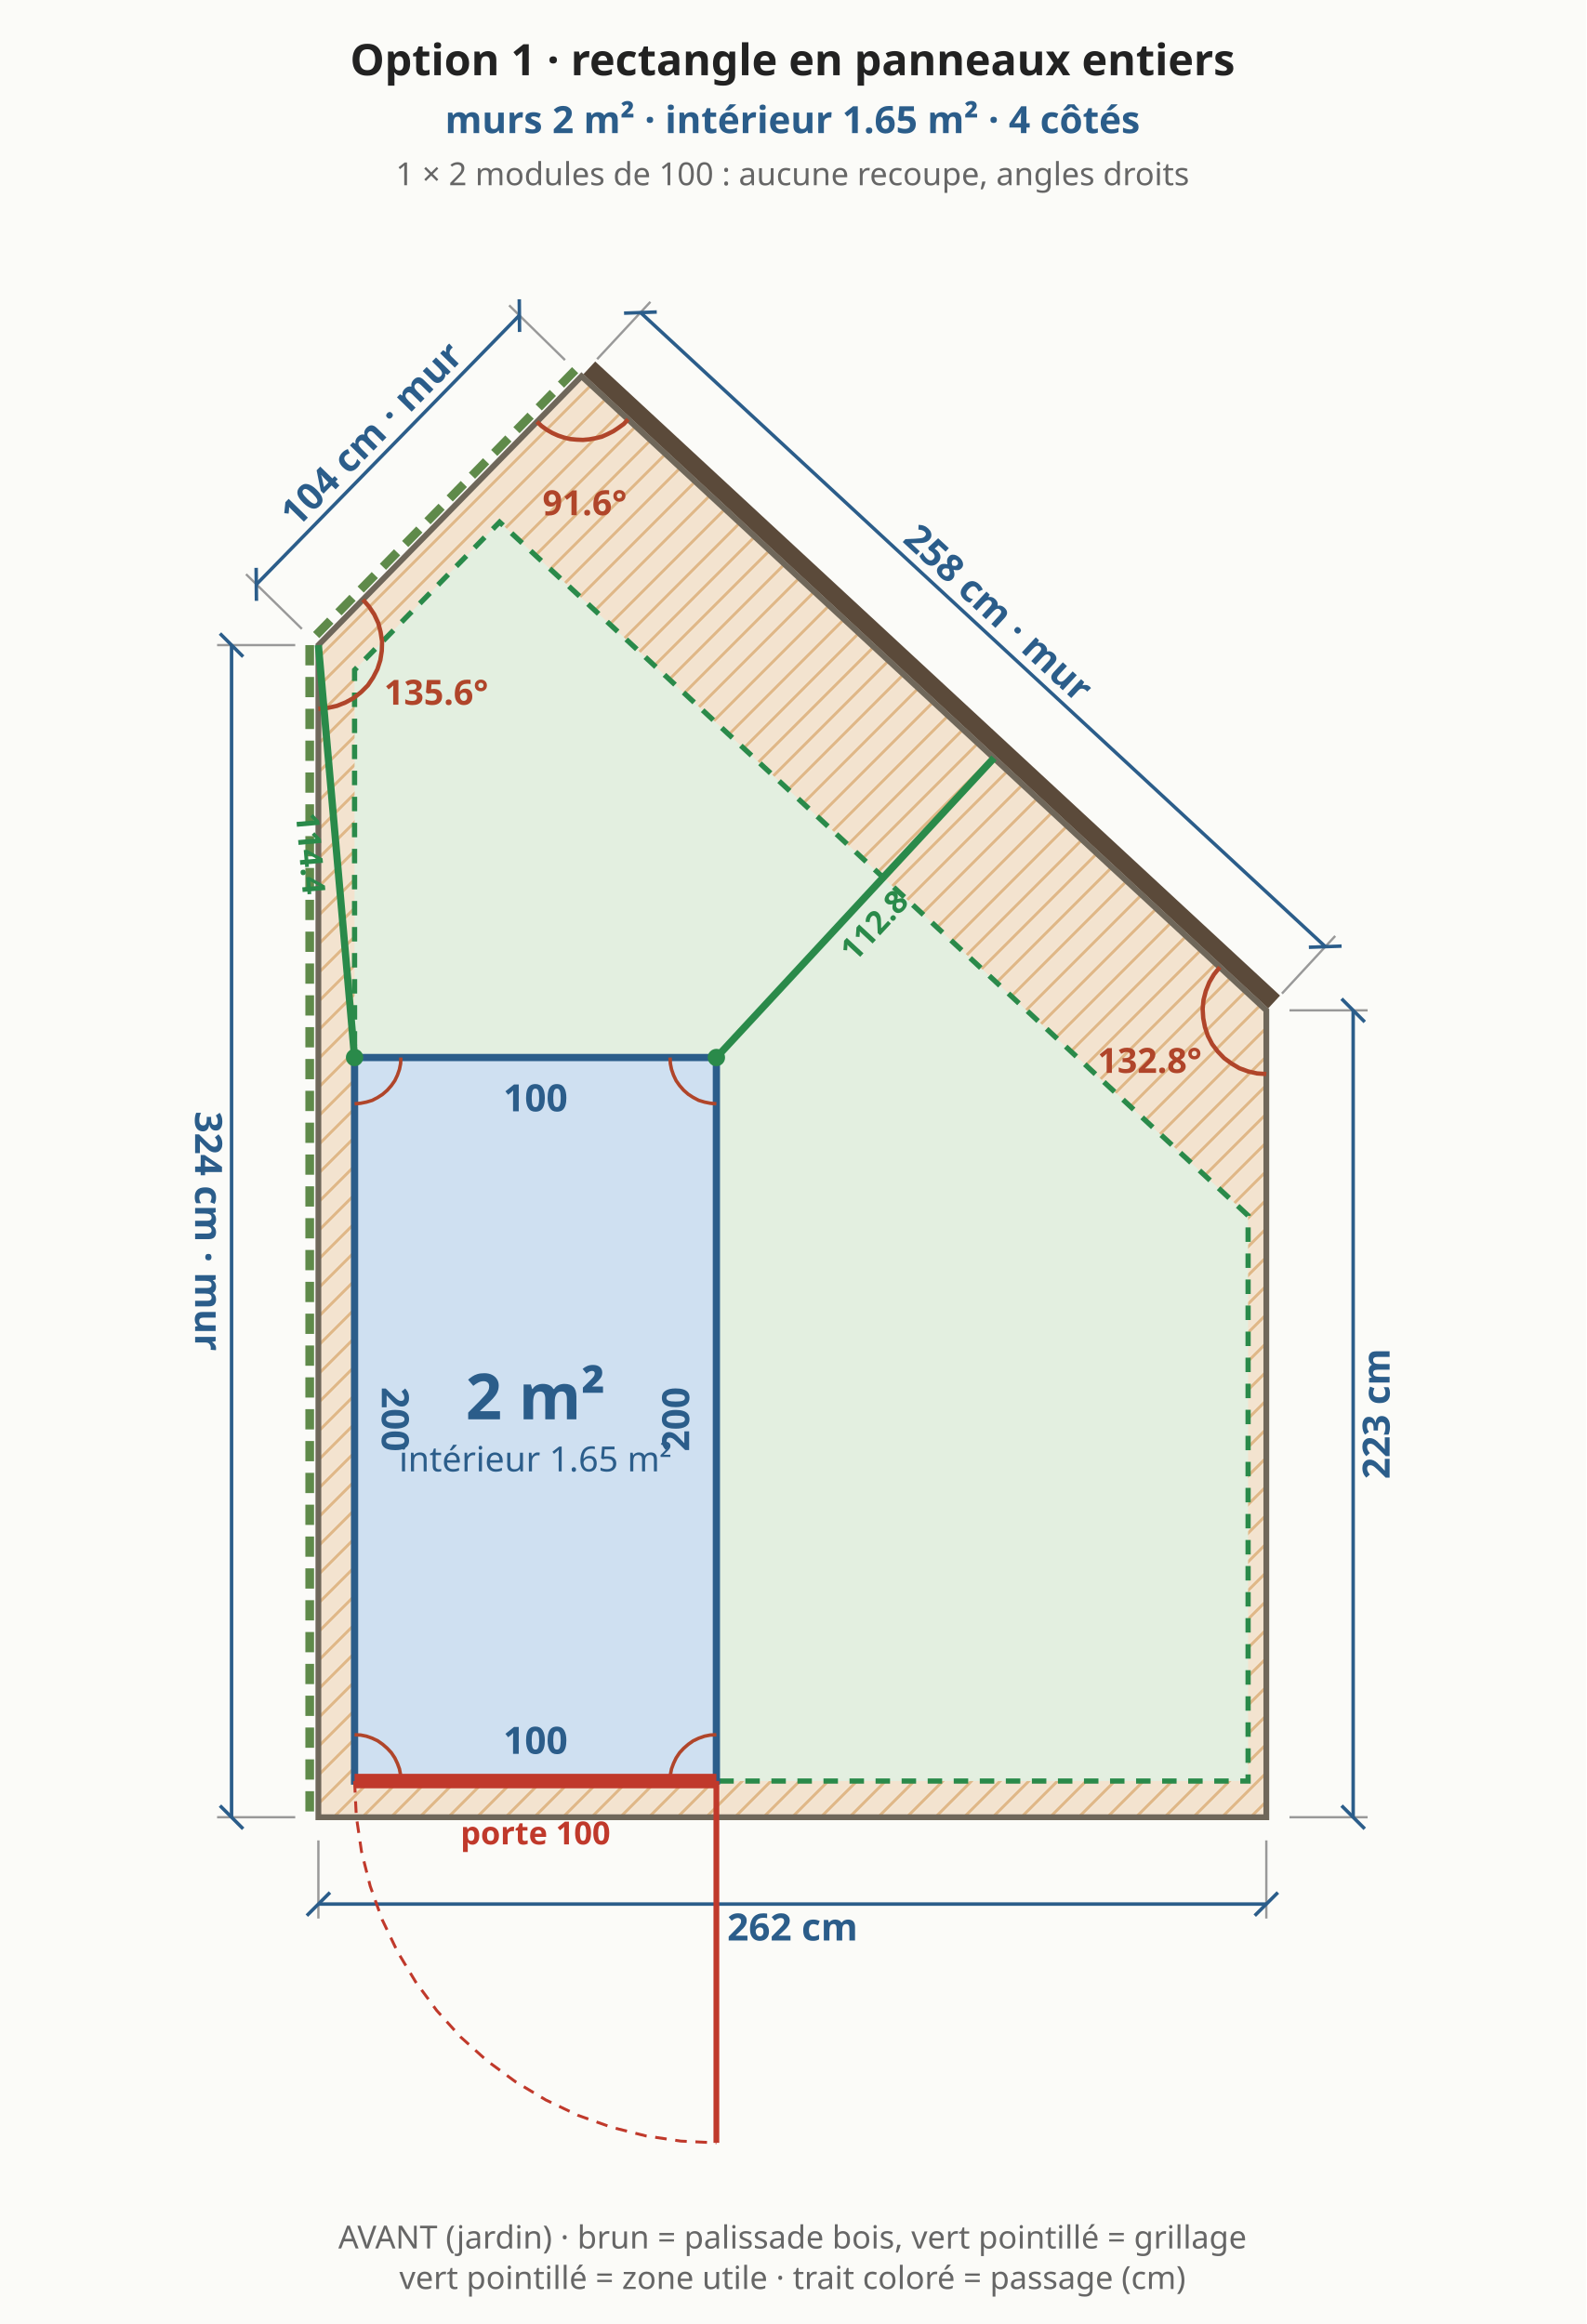
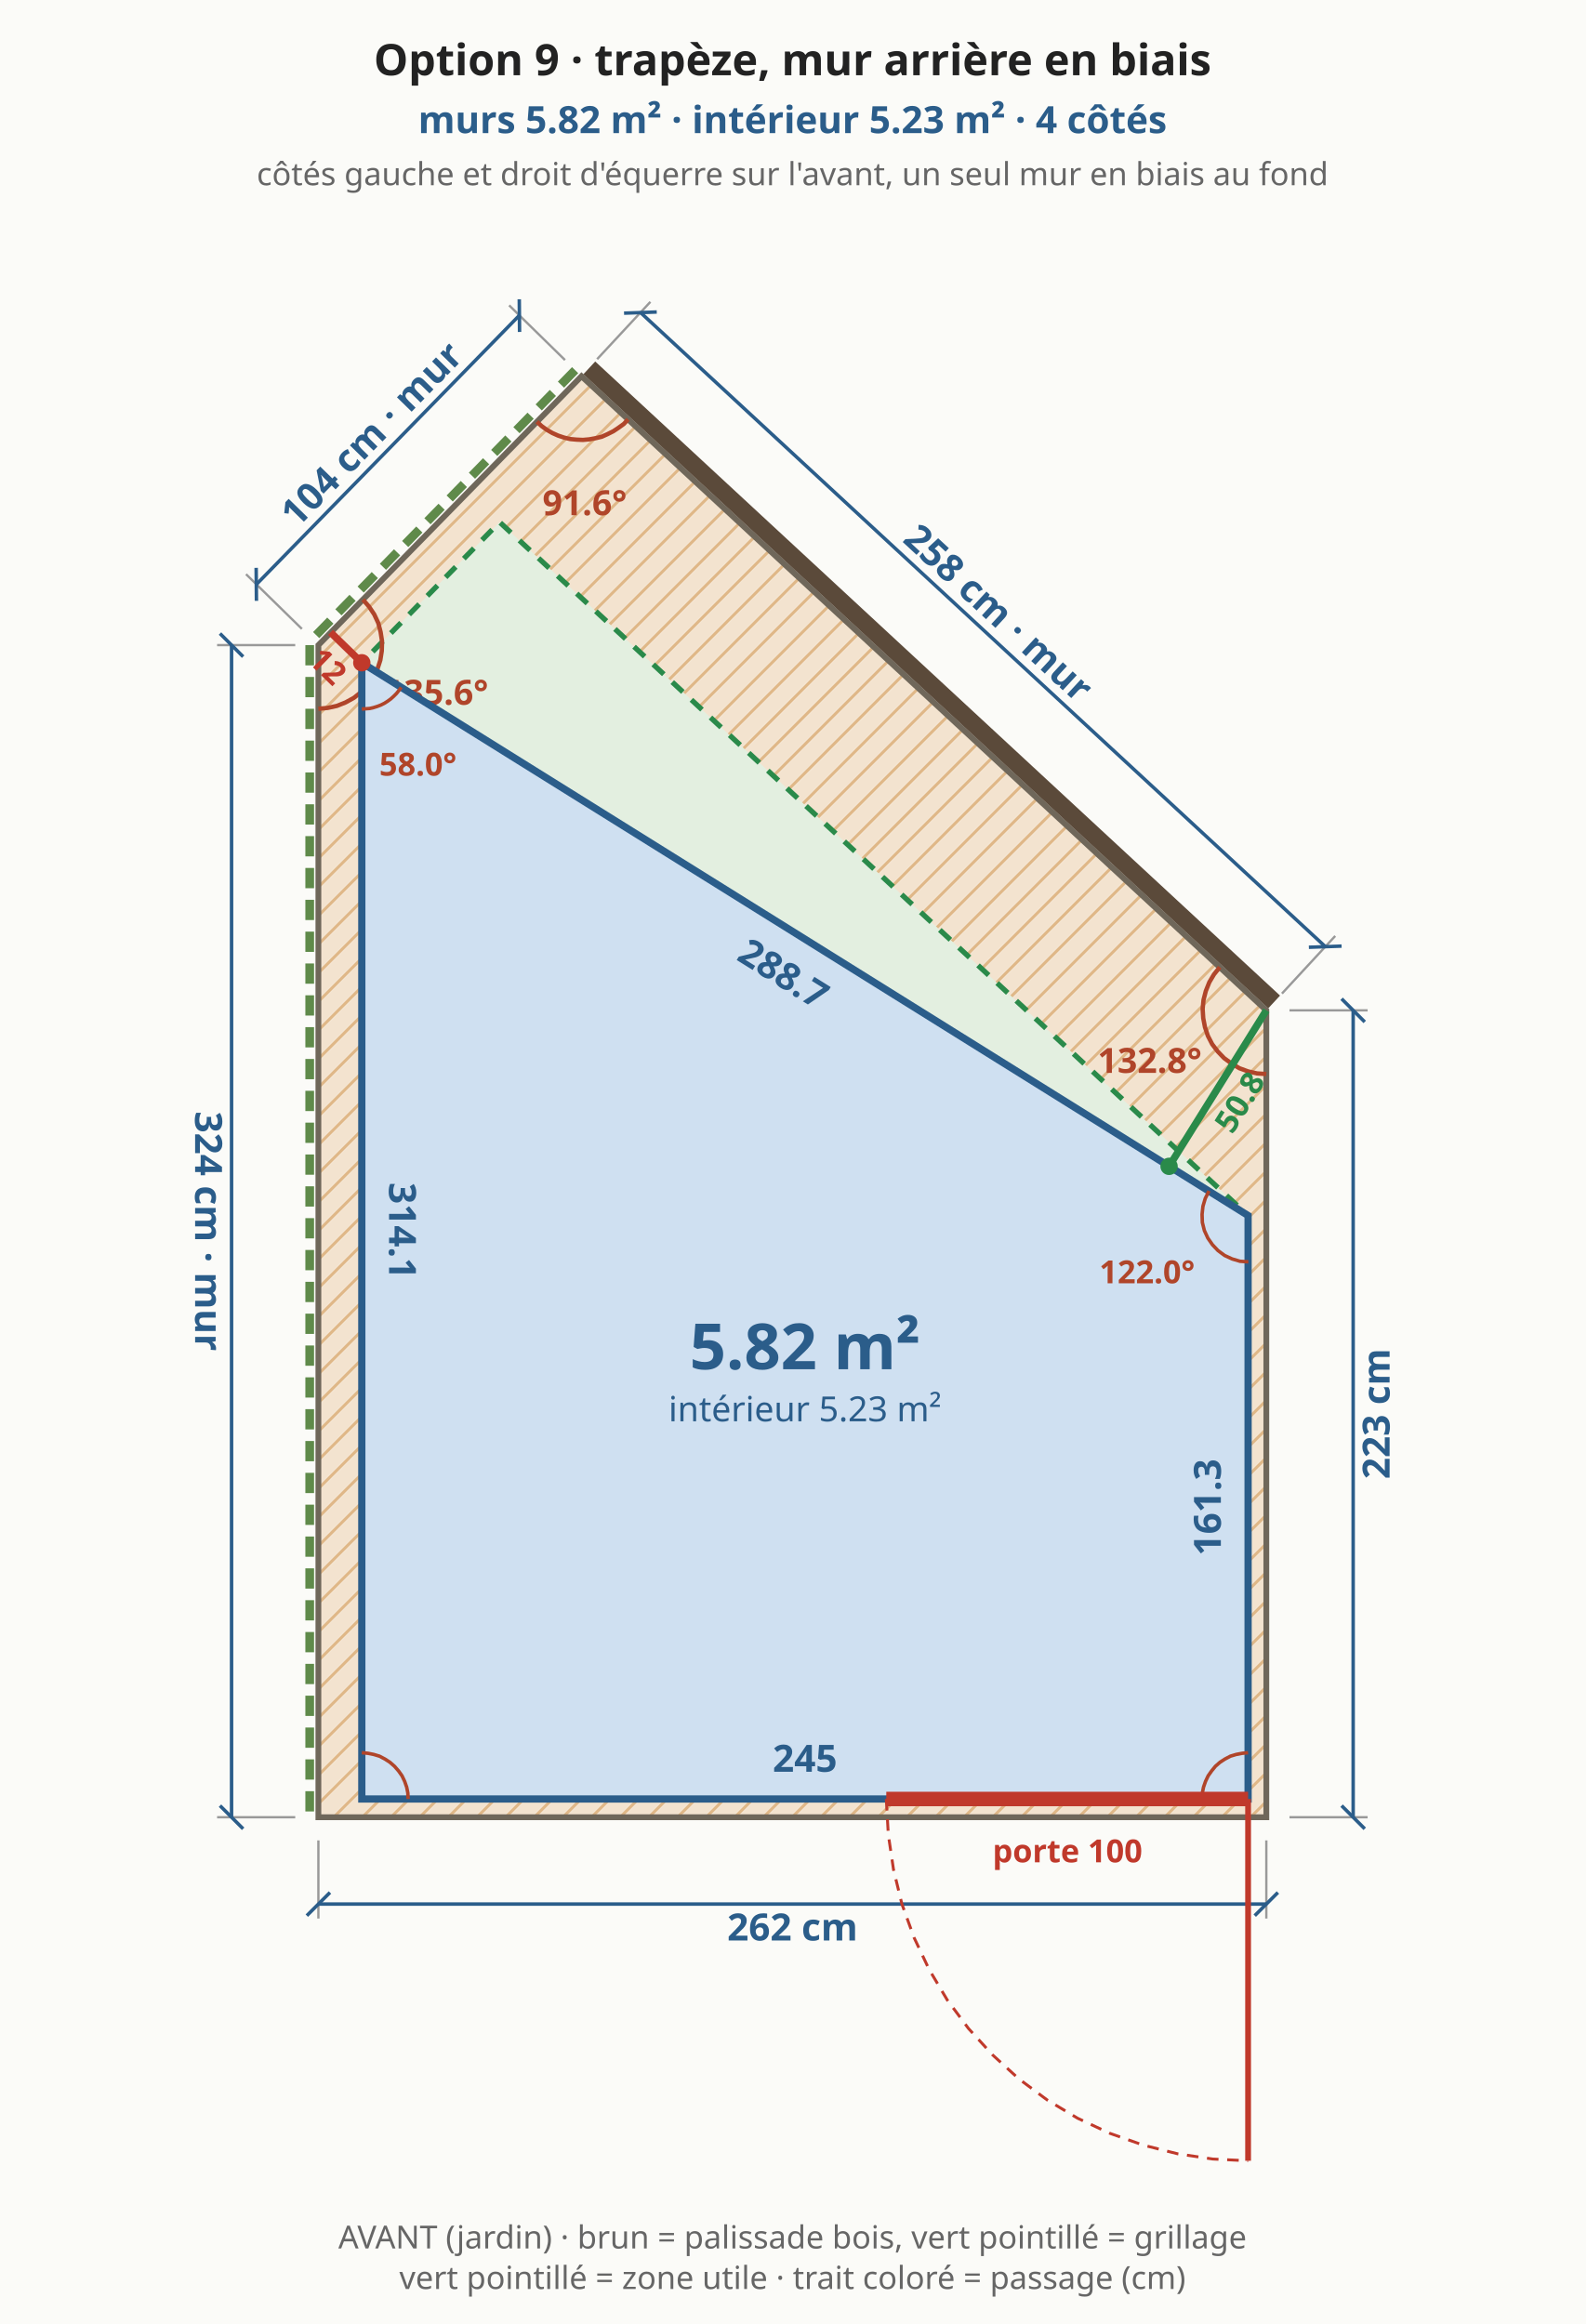
<svg xmlns="http://www.w3.org/2000/svg" viewBox="0 0 548 803" font-family="system-ui,sans-serif" font-size="13">
  <rect width="548" height="803" fill="#fbfbf8" />
  <defs>
    <pattern id="bande" width="7" height="7" patternUnits="userSpaceOnUse" patternTransform="rotate(45)">
      <rect width="7" height="7" fill="#f3e3cf" />
      <line x1="0" y1="0" x2="0" y2="7" stroke="#e0b98a" stroke-width="2" />
    </pattern>
  </defs>
  <polygon points="110.0,627.9 437.5,627.9 437.5,349.1 200.9,130.0 110.0,222.9" fill="url(#bande)" stroke="#6f675a" stroke-width="2" />
-   <polygon points="122.5,615.4 431.2,615.4 431.2,420.0 172.6,180.4 122.5,231.5" fill="#e3efe0" stroke="#2a8a4a" stroke-width="1.8" stroke-dasharray="5 4" />
+   <polygon points="125.0,621.6 431.2,621.6 431.2,420.0 172.6,180.4 125.0,229.0" fill="#e3efe0" stroke="#2a8a4a" stroke-width="1.8" stroke-dasharray="5 4" />
  <line x1="110.0" y1="635.9" x2="110.0" y2="662.9" stroke="#999" stroke-width="0.8" />
  <line x1="437.5" y1="635.9" x2="437.5" y2="662.9" stroke="#999" stroke-width="0.8" />
  <line x1="110.0" y1="657.9" x2="437.5" y2="657.9" stroke="#2b5d8a" stroke-width="1.2" />
  <line x1="106.0" y1="661.9" x2="114.0" y2="653.9" stroke="#2b5d8a" stroke-width="1.2" />
  <line x1="433.5" y1="661.9" x2="441.5" y2="653.9" stroke="#2b5d8a" stroke-width="1.2" />
  <text x="273.8" y="665.9" text-anchor="middle" dominant-baseline="middle" fill="#2b5d8a" font-size="13" font-weight="bold" transform="rotate(0.0 273.8 665.9)">262 cm</text>
  <line x1="445.5" y1="627.9" x2="472.5" y2="627.9" stroke="#999" stroke-width="0.8" />
  <line x1="445.5" y1="349.1" x2="472.5" y2="349.1" stroke="#999" stroke-width="0.8" />
  <line x1="467.5" y1="627.9" x2="467.5" y2="349.1" stroke="#2b5d8a" stroke-width="1.2" />
  <line x1="471.5" y1="631.9" x2="463.5" y2="623.9" stroke="#2b5d8a" stroke-width="1.2" />
  <line x1="471.5" y1="353.1" x2="463.5" y2="345.1" stroke="#2b5d8a" stroke-width="1.2" />
  <text x="475.5" y="488.5" text-anchor="middle" dominant-baseline="middle" fill="#2b5d8a" font-size="13" font-weight="bold" transform="rotate(-90.0 475.5 488.5)">223 cm</text>
  <line x1="440.2" y1="346.2" x2="203.6" y2="127.1" stroke="#5b4a3a" stroke-width="6" />
  <line x1="442.9" y1="343.3" x2="461.3" y2="323.4" stroke="#999" stroke-width="0.8" />
  <line x1="206.3" y1="124.1" x2="224.7" y2="104.3" stroke="#999" stroke-width="0.8" />
  <line x1="457.9" y1="327.1" x2="221.3" y2="108.0" stroke="#2b5d8a" stroke-width="1.2" />
  <line x1="463.5" y1="326.9" x2="452.2" y2="327.3" stroke="#2b5d8a" stroke-width="1.2" />
  <line x1="226.9" y1="107.8" x2="215.6" y2="108.2" stroke="#2b5d8a" stroke-width="1.2" />
  <text x="345.0" y="211.7" text-anchor="middle" dominant-baseline="middle" fill="#2b5d8a" font-size="13" font-weight="bold" transform="rotate(42.8 345.0 211.7)">258 cm · mur</text>
  <line x1="198.7" y1="127.9" x2="107.9" y2="220.8" stroke="#5f8a4a" stroke-width="3" stroke-dasharray="7 4" />
  <line x1="195.2" y1="124.4" x2="175.9" y2="105.5" stroke="#999" stroke-width="0.8" />
  <line x1="104.3" y1="217.3" x2="85.0" y2="198.4" stroke="#999" stroke-width="0.8" />
  <line x1="179.4" y1="109.0" x2="88.6" y2="201.9" stroke="#2b5d8a" stroke-width="1.2" />
  <line x1="179.4" y1="103.4" x2="179.5" y2="114.7" stroke="#2b5d8a" stroke-width="1.2" />
  <line x1="88.5" y1="196.2" x2="88.6" y2="207.6" stroke="#2b5d8a" stroke-width="1.2" />
  <text x="128.3" y="149.9" text-anchor="middle" dominant-baseline="middle" fill="#2b5d8a" font-size="13" font-weight="bold" transform="rotate(-45.6 128.3 149.9)">104 cm · mur</text>
  <line x1="107.0" y1="222.9" x2="107.0" y2="627.9" stroke="#5f8a4a" stroke-width="3" stroke-dasharray="7 4" />
  <line x1="102.0" y1="222.9" x2="75.0" y2="222.9" stroke="#999" stroke-width="0.8" />
  <line x1="102.0" y1="627.9" x2="75.0" y2="627.9" stroke="#999" stroke-width="0.8" />
  <line x1="80.0" y1="222.9" x2="80.0" y2="627.9" stroke="#2b5d8a" stroke-width="1.2" />
  <line x1="76.0" y1="218.9" x2="84.0" y2="226.9" stroke="#2b5d8a" stroke-width="1.2" />
  <line x1="76.0" y1="623.9" x2="84.0" y2="631.9" stroke="#2b5d8a" stroke-width="1.2" />
  <text x="72.0" y="425.4" text-anchor="middle" dominant-baseline="middle" fill="#2b5d8a" font-size="13" font-weight="bold" transform="rotate(90.0 72.0 425.4)">324 cm · mur</text>
  <polyline points="421.4,334.2 419.4,336.7 417.8,339.4 416.6,342.4 415.8,345.5 415.5,348.6 415.7,351.8 416.3,354.9 417.3,357.9 418.8,360.8 420.7,363.3 422.9,365.6 425.5,367.5 428.2,369.1 431.2,370.2 434.3,370.9 437.5,371.1" fill="none" stroke="#b0452a" stroke-width="1.5" />
  <text x="397.2" y="370.7" text-anchor="middle" fill="#b0452a" font-size="12" font-weight="bold">132.8°</text>
  <polyline points="185.5,145.7 187.1,147.2 188.9,148.5 190.8,149.6 192.8,150.5 194.9,151.2 197.0,151.7 199.2,151.9 201.4,152.0 203.6,151.8 205.8,151.4 207.9,150.9 209.9,150.0 211.9,149.0 213.7,147.8 215.5,146.5 217.0,144.9" fill="none" stroke="#b0452a" stroke-width="1.5" />
  <text x="202.0" y="178.0" text-anchor="middle" fill="#b0452a" font-size="12" font-weight="bold">91.6°</text>
  <polyline points="110.0,244.9 113.2,244.6 116.4,243.9 119.4,242.7 122.3,241.1 124.8,239.1 127.1,236.8 128.9,234.1 130.4,231.2 131.4,228.1 131.9,224.9 132.0,221.6 131.5,218.4 130.7,215.3 129.3,212.3 127.5,209.6 125.4,207.2" fill="none" stroke="#b0452a" stroke-width="1.5" />
  <text x="150.7" y="243.5" text-anchor="middle" fill="#b0452a" font-size="12" font-weight="bold">135.6°</text>
-   <polygon points="122.5,615.4 247.5,615.4 247.5,365.4 122.5,365.4" fill="#cfe0f1" stroke="#2b5d8a" stroke-width="2.5" />
-   <text x="185.0" y="601.4" text-anchor="middle" dominant-baseline="middle" fill="#2b5d8a" font-size="13" font-weight="bold" transform="rotate(0.0 185.0 601.4)">100</text>
-   <text x="233.5" y="490.4" text-anchor="middle" dominant-baseline="middle" fill="#2b5d8a" font-size="13" font-weight="bold" transform="rotate(-90.0 233.5 490.4)">200</text>
-   <text x="185.0" y="379.4" text-anchor="middle" dominant-baseline="middle" fill="#2b5d8a" font-size="13" font-weight="bold" transform="rotate(0.0 185.0 379.4)">100</text>
-   <text x="136.5" y="490.4" text-anchor="middle" dominant-baseline="middle" fill="#2b5d8a" font-size="13" font-weight="bold" transform="rotate(90.0 136.5 490.4)">200</text>
-   <polyline points="138.5,615.4 138.4,613.3 138.0,611.2 137.3,609.3 136.4,607.4 135.2,605.6 133.8,604.1 132.2,602.7 130.5,601.5 128.6,600.6 126.6,599.9 124.6,599.5 122.5,599.4" fill="none" stroke="#b0452a" stroke-width="1.2" />
-   <polyline points="247.5,599.4 245.4,599.5 243.4,599.9 241.4,600.6 239.5,601.5 237.8,602.7 236.2,604.1 234.8,605.6 233.6,607.4 232.7,609.3 232.0,611.2 231.6,613.3 231.5,615.4" fill="none" stroke="#b0452a" stroke-width="1.2" />
-   <polyline points="231.5,365.4 231.6,367.5 232.0,369.5 232.7,371.5 233.6,373.4 234.8,375.1 236.2,376.7 237.8,378.1 239.5,379.2 241.4,380.2 243.4,380.8 245.4,381.2 247.5,381.4" fill="none" stroke="#b0452a" stroke-width="1.2" />
-   <polyline points="122.5,381.4 124.6,381.2 126.6,380.8 128.6,380.2 130.5,379.2 132.2,378.1 133.8,376.7 135.2,375.1 136.4,373.4 137.3,371.5 138.0,369.5 138.4,367.5 138.5,365.4" fill="none" stroke="#b0452a" stroke-width="1.2" />
-   <line x1="122.5" y1="615.4" x2="247.5" y2="615.4" stroke="#c0392b" stroke-width="5" />
-   <line x1="247.5" y1="615.4" x2="247.5" y2="740.4" stroke="#c0392b" stroke-width="2" />
-   <polyline points="122.5,615.4 123.1,627.6 124.9,639.8 127.9,651.7 132.0,663.2 137.3,674.3 143.6,684.8 150.9,694.7 159.1,703.8 168.2,712.0 178.1,719.3 188.6,725.6 199.7,730.9 211.2,735.0 223.1,738.0 235.2,739.8 247.5,740.4" fill="none" stroke="#c0392b" stroke-width="1" stroke-dasharray="4 3" />
-   <text x="185.0" y="633.4" text-anchor="middle" dominant-baseline="middle" fill="#c0392b" font-size="11" font-weight="bold">porte 100</text>
-   <line x1="247.5" y1="365.4" x2="343.4" y2="261.9" stroke="#2a8a4a" stroke-width="2.5" />
-   <circle cx="247.5" cy="365.4" r="3" fill="#2a8a4a" />
-   <text x="302.0" y="319.7" text-anchor="middle" dominant-baseline="middle" fill="#2a8a4a" font-size="11" font-weight="bold" transform="rotate(-47.2 302.0 319.7)">112.8</text>
-   <line x1="122.5" y1="365.4" x2="110.0" y2="222.9" stroke="#2a8a4a" stroke-width="2.5" />
-   <circle cx="122.5" cy="365.4" r="3" fill="#2a8a4a" />
-   <text x="107.3" y="294.9" text-anchor="middle" dominant-baseline="middle" fill="#2a8a4a" font-size="11" font-weight="bold" transform="rotate(85.0 107.3 294.9)">114.4</text>
-   <text x="185.0" y="490.4" text-anchor="middle" fill="#2b5d8a" font-size="22" font-weight="bold">2 m²</text>
-   <text x="185.0" y="508.4" text-anchor="middle" fill="#2b5d8a" font-size="12" font-weight="normal">intérieur 1.65 m²</text>
-   <text x="273.8" y="26.0" text-anchor="middle" fill="#222" font-size="15" font-weight="bold">Option 1 · rectangle en panneaux entiers</text>
-   <text x="273.8" y="46.0" text-anchor="middle" fill="#2b5d8a" font-size="13" font-weight="bold">murs 2 m² · intérieur 1.65 m² · 4 côtés</text>
-   <text x="273.8" y="64.0" text-anchor="middle" fill="#666" font-size="11" font-weight="normal">1 × 2 modules de 100 : aucune recoupe, angles droits</text>
+   <polygon points="125.0,621.6 431.2,621.6 431.2,420.0 125.0,229.0" fill="#cfe0f1" stroke="#2b5d8a" stroke-width="2.5" />
+   <text x="278.1" y="607.6" text-anchor="middle" dominant-baseline="middle" fill="#2b5d8a" font-size="13" font-weight="bold" transform="rotate(0.0 278.1 607.6)">245</text>
+   <text x="417.2" y="520.8" text-anchor="middle" dominant-baseline="middle" fill="#2b5d8a" font-size="13" font-weight="bold" transform="rotate(-90.0 417.2 520.8)">161.3</text>
+   <text x="270.7" y="336.4" text-anchor="middle" dominant-baseline="middle" fill="#2b5d8a" font-size="13" font-weight="bold" transform="rotate(32.0 270.7 336.4)">288.7</text>
+   <text x="139.0" y="425.3" text-anchor="middle" dominant-baseline="middle" fill="#2b5d8a" font-size="13" font-weight="bold" transform="rotate(90.0 139.0 425.3)">314.1</text>
+   <polyline points="141.0,621.6 140.9,619.5 140.5,617.5 139.8,615.5 138.9,613.6 137.7,611.9 136.3,610.3 134.7,608.9 133.0,607.8 131.1,606.8 129.1,606.2 127.1,605.8 125.0,605.6" fill="none" stroke="#b0452a" stroke-width="1.2" />
+   <polyline points="431.2,605.6 429.2,605.8 427.1,606.2 425.1,606.8 423.2,607.8 421.5,608.9 419.9,610.3 418.6,611.9 417.4,613.6 416.5,615.5 415.8,617.5 415.4,619.5 415.2,621.6" fill="none" stroke="#b0452a" stroke-width="1.2" />
+   <polyline points="417.7,411.5 416.4,414.1 415.6,416.8 415.3,419.6 415.4,422.4 416.1,425.2 417.3,427.8 418.9,430.1 420.8,432.1 423.1,433.8 425.7,435.0 428.4,435.8 431.3,436.0" fill="none" stroke="#b0452a" stroke-width="1.2" />
+   <text x="396.3" y="443.4" text-anchor="middle" fill="#b0452a" font-size="11" font-weight="bold">122.0°</text>
+   <polyline points="125.0,245.0 126.3,244.9 127.7,244.8 129.0,244.5 130.3,244.1 131.6,243.6 132.8,243.0 133.9,242.3 135.0,241.5 136.0,240.6 137.0,239.6 137.8,238.6 138.6,237.5" fill="none" stroke="#b0452a" stroke-width="1.2" />
+   <text x="144.4" y="268.0" text-anchor="middle" fill="#b0452a" font-size="11" font-weight="bold">58.0°</text>
+   <line x1="306.2" y1="621.6" x2="431.2" y2="621.6" stroke="#c0392b" stroke-width="5" />
+   <line x1="431.2" y1="621.6" x2="431.2" y2="746.6" stroke="#c0392b" stroke-width="2" />
+   <polyline points="306.2,621.6 306.9,633.9 308.7,646.0 311.6,657.9 315.8,669.5 321.0,680.5 327.3,691.1 334.6,700.9 342.9,710.0 352.0,718.3 361.8,725.6 372.3,731.9 383.4,737.1 395.0,741.2 406.9,744.2 419.0,746.0 431.2,746.6" fill="none" stroke="#c0392b" stroke-width="1" stroke-dasharray="4 3" />
+   <text x="368.8" y="639.6" text-anchor="middle" dominant-baseline="middle" fill="#c0392b" font-size="11" font-weight="bold">porte 100</text>
+   <line x1="403.9" y1="403.0" x2="437.5" y2="349.1" stroke="#2a8a4a" stroke-width="2.5" />
+   <circle cx="403.9" cy="403.0" r="3" fill="#2a8a4a" />
+   <text x="428.3" y="380.8" text-anchor="middle" dominant-baseline="middle" fill="#2a8a4a" font-size="11" font-weight="bold" transform="rotate(-58.0 428.3 380.8)">50.8</text>
+   <line x1="125.0" y1="229.0" x2="114.2" y2="218.5" stroke="#c0392b" stroke-width="2.5" />
+   <circle cx="125.0" cy="229.0" r="3" fill="#c0392b" />
+   <text x="113.3" y="230.2" text-anchor="middle" dominant-baseline="middle" fill="#c0392b" font-size="11" font-weight="bold" transform="rotate(44.3 113.3 230.2)">12</text>
+   <text x="278.1" y="473.1" text-anchor="middle" fill="#2b5d8a" font-size="22" font-weight="bold">5.82 m²</text>
+   <text x="278.1" y="491.1" text-anchor="middle" fill="#2b5d8a" font-size="12" font-weight="normal">intérieur 5.23 m²</text>
+   <text x="273.8" y="26.0" text-anchor="middle" fill="#222" font-size="15" font-weight="bold">Option 9 · trapèze, mur arrière en biais</text>
+   <text x="273.8" y="46.0" text-anchor="middle" fill="#2b5d8a" font-size="13" font-weight="bold">murs 5.82 m² · intérieur 5.23 m² · 4 côtés</text>
+   <text x="273.8" y="64.0" text-anchor="middle" fill="#666" font-size="11" font-weight="normal">côtés gauche et droit d'équerre sur l'avant, un seul mur en biais au fond</text>
  <text x="273.8" y="776.9" text-anchor="middle" fill="#666" font-size="11" font-weight="normal">AVANT (jardin) · brun = palissade bois, vert pointillé = grillage</text>
  <text x="273.8" y="790.9" text-anchor="middle" fill="#666" font-size="11" font-weight="normal">vert pointillé = zone utile · trait coloré = passage (cm)</text>
</svg>
